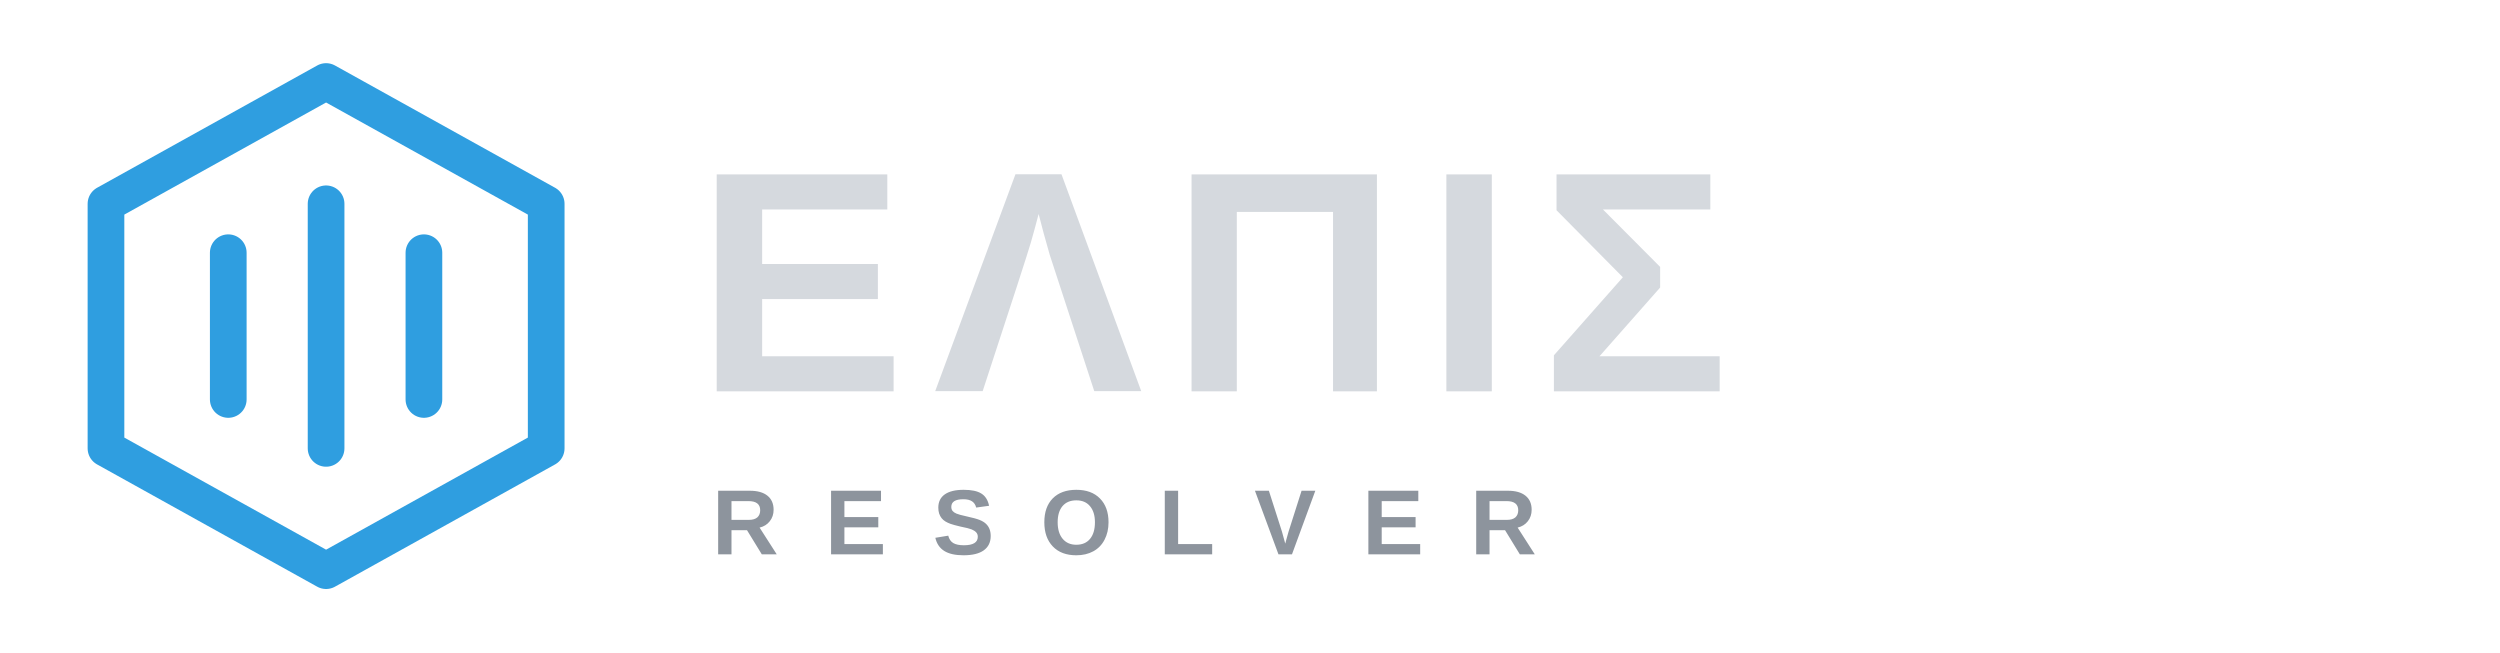
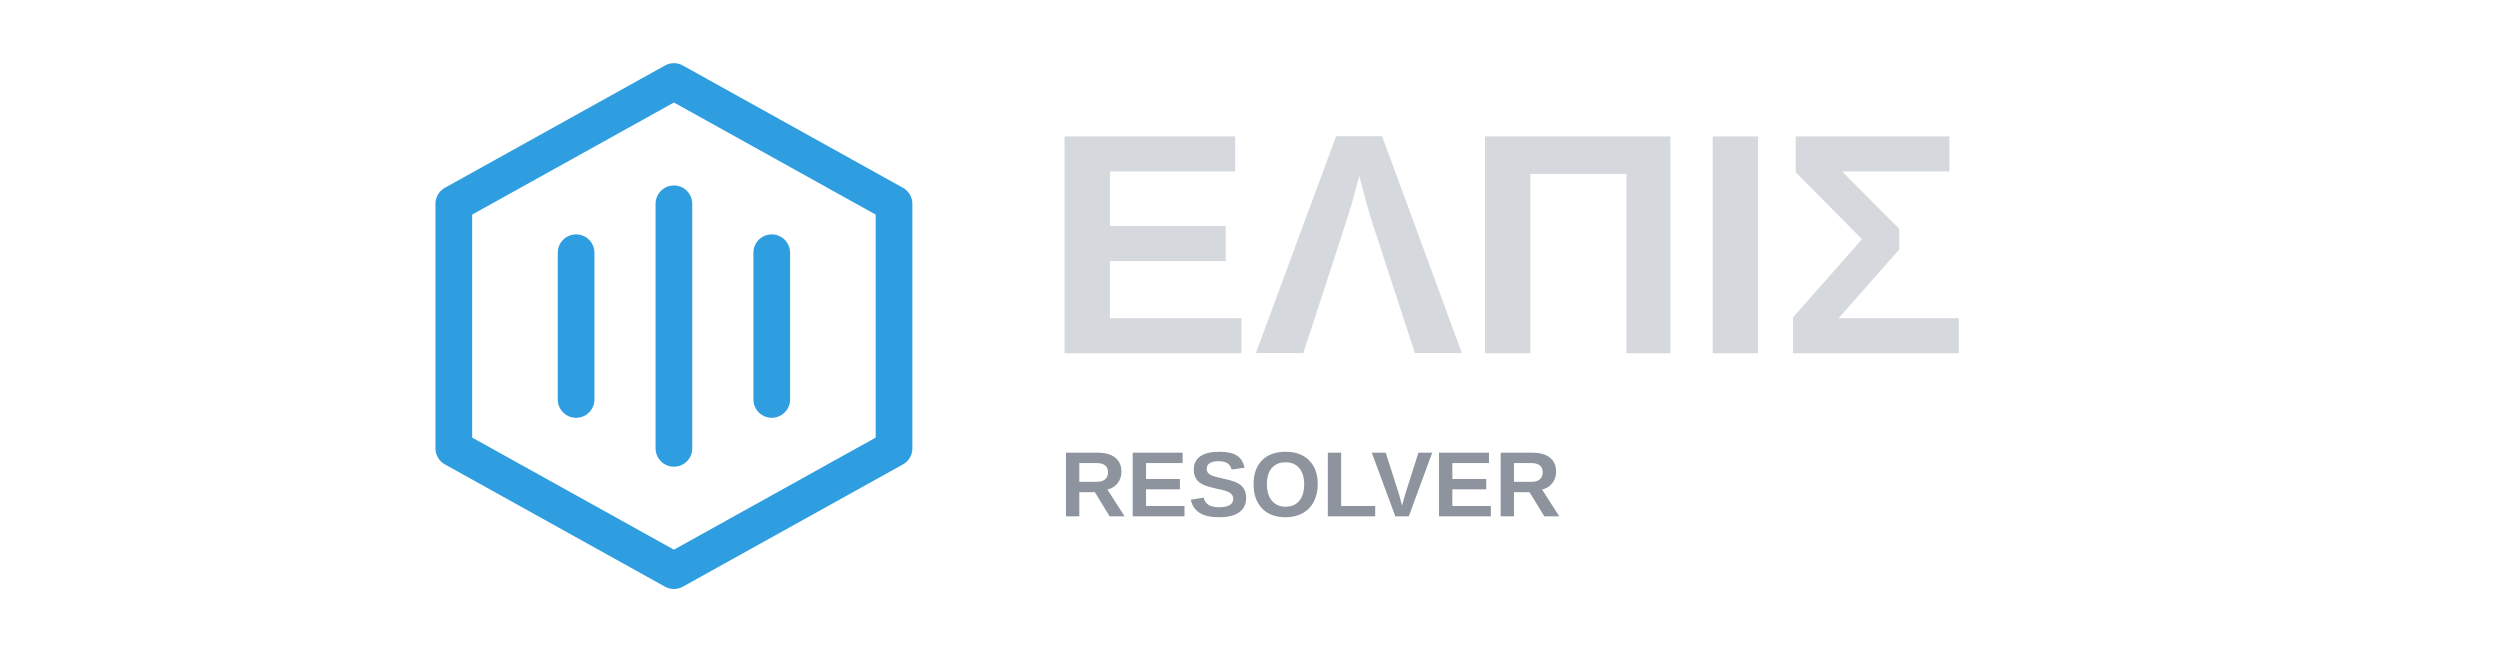
<svg xmlns="http://www.w3.org/2000/svg" viewBox="0 0 460 120" width="460" height="120" role="img" aria-label="ΕΛΠΙΣ Resolver">
-   <g transform="translate(6 6) scale(4.5)" fill="none" stroke="#2f9ee0" stroke-width="1.5" stroke-linejoin="round" stroke-linecap="round">
+   <g transform="translate(70 6) scale(4.5)" fill="none" stroke="#2f9ee0" stroke-width="1.5" stroke-linejoin="round" stroke-linecap="round">
    <path d="M12 2 3 7v10l9 5 9-5V7z" />
    <path d="M12 7v10M8 9v6M16 9v6" />
  </g>
-   <text x="128" y="72" fill="#d5d9de" font-family="'Segoe UI','Helvetica Neue',Arial,'Noto Sans','DejaVu Sans',sans-serif" font-size="58" font-weight="700" letter-spacing="5">ΕΛΠΙΣ</text>
-   <text x="131" y="102" fill="#8d949d" font-family="'Segoe UI','Helvetica Neue',Arial,'Noto Sans','DejaVu Sans',sans-serif" font-size="17" font-weight="600" letter-spacing="8.5">RESOLVER</text>
+   <text x="192" y="65" fill="#d5d9de" font-family="'Segoe UI','Helvetica Neue',Arial,'Noto Sans','DejaVu Sans',sans-serif" font-size="58" font-weight="700" textLength="190" lengthAdjust="spacing">ΕΛΠΙΣ</text>
+   <text x="195" y="95" fill="#8d949d" font-family="'Segoe UI','Helvetica Neue',Arial,'Noto Sans','DejaVu Sans',sans-serif" font-size="17" font-weight="600" textLength="152" lengthAdjust="spacing">RESOLVER</text>
</svg>
